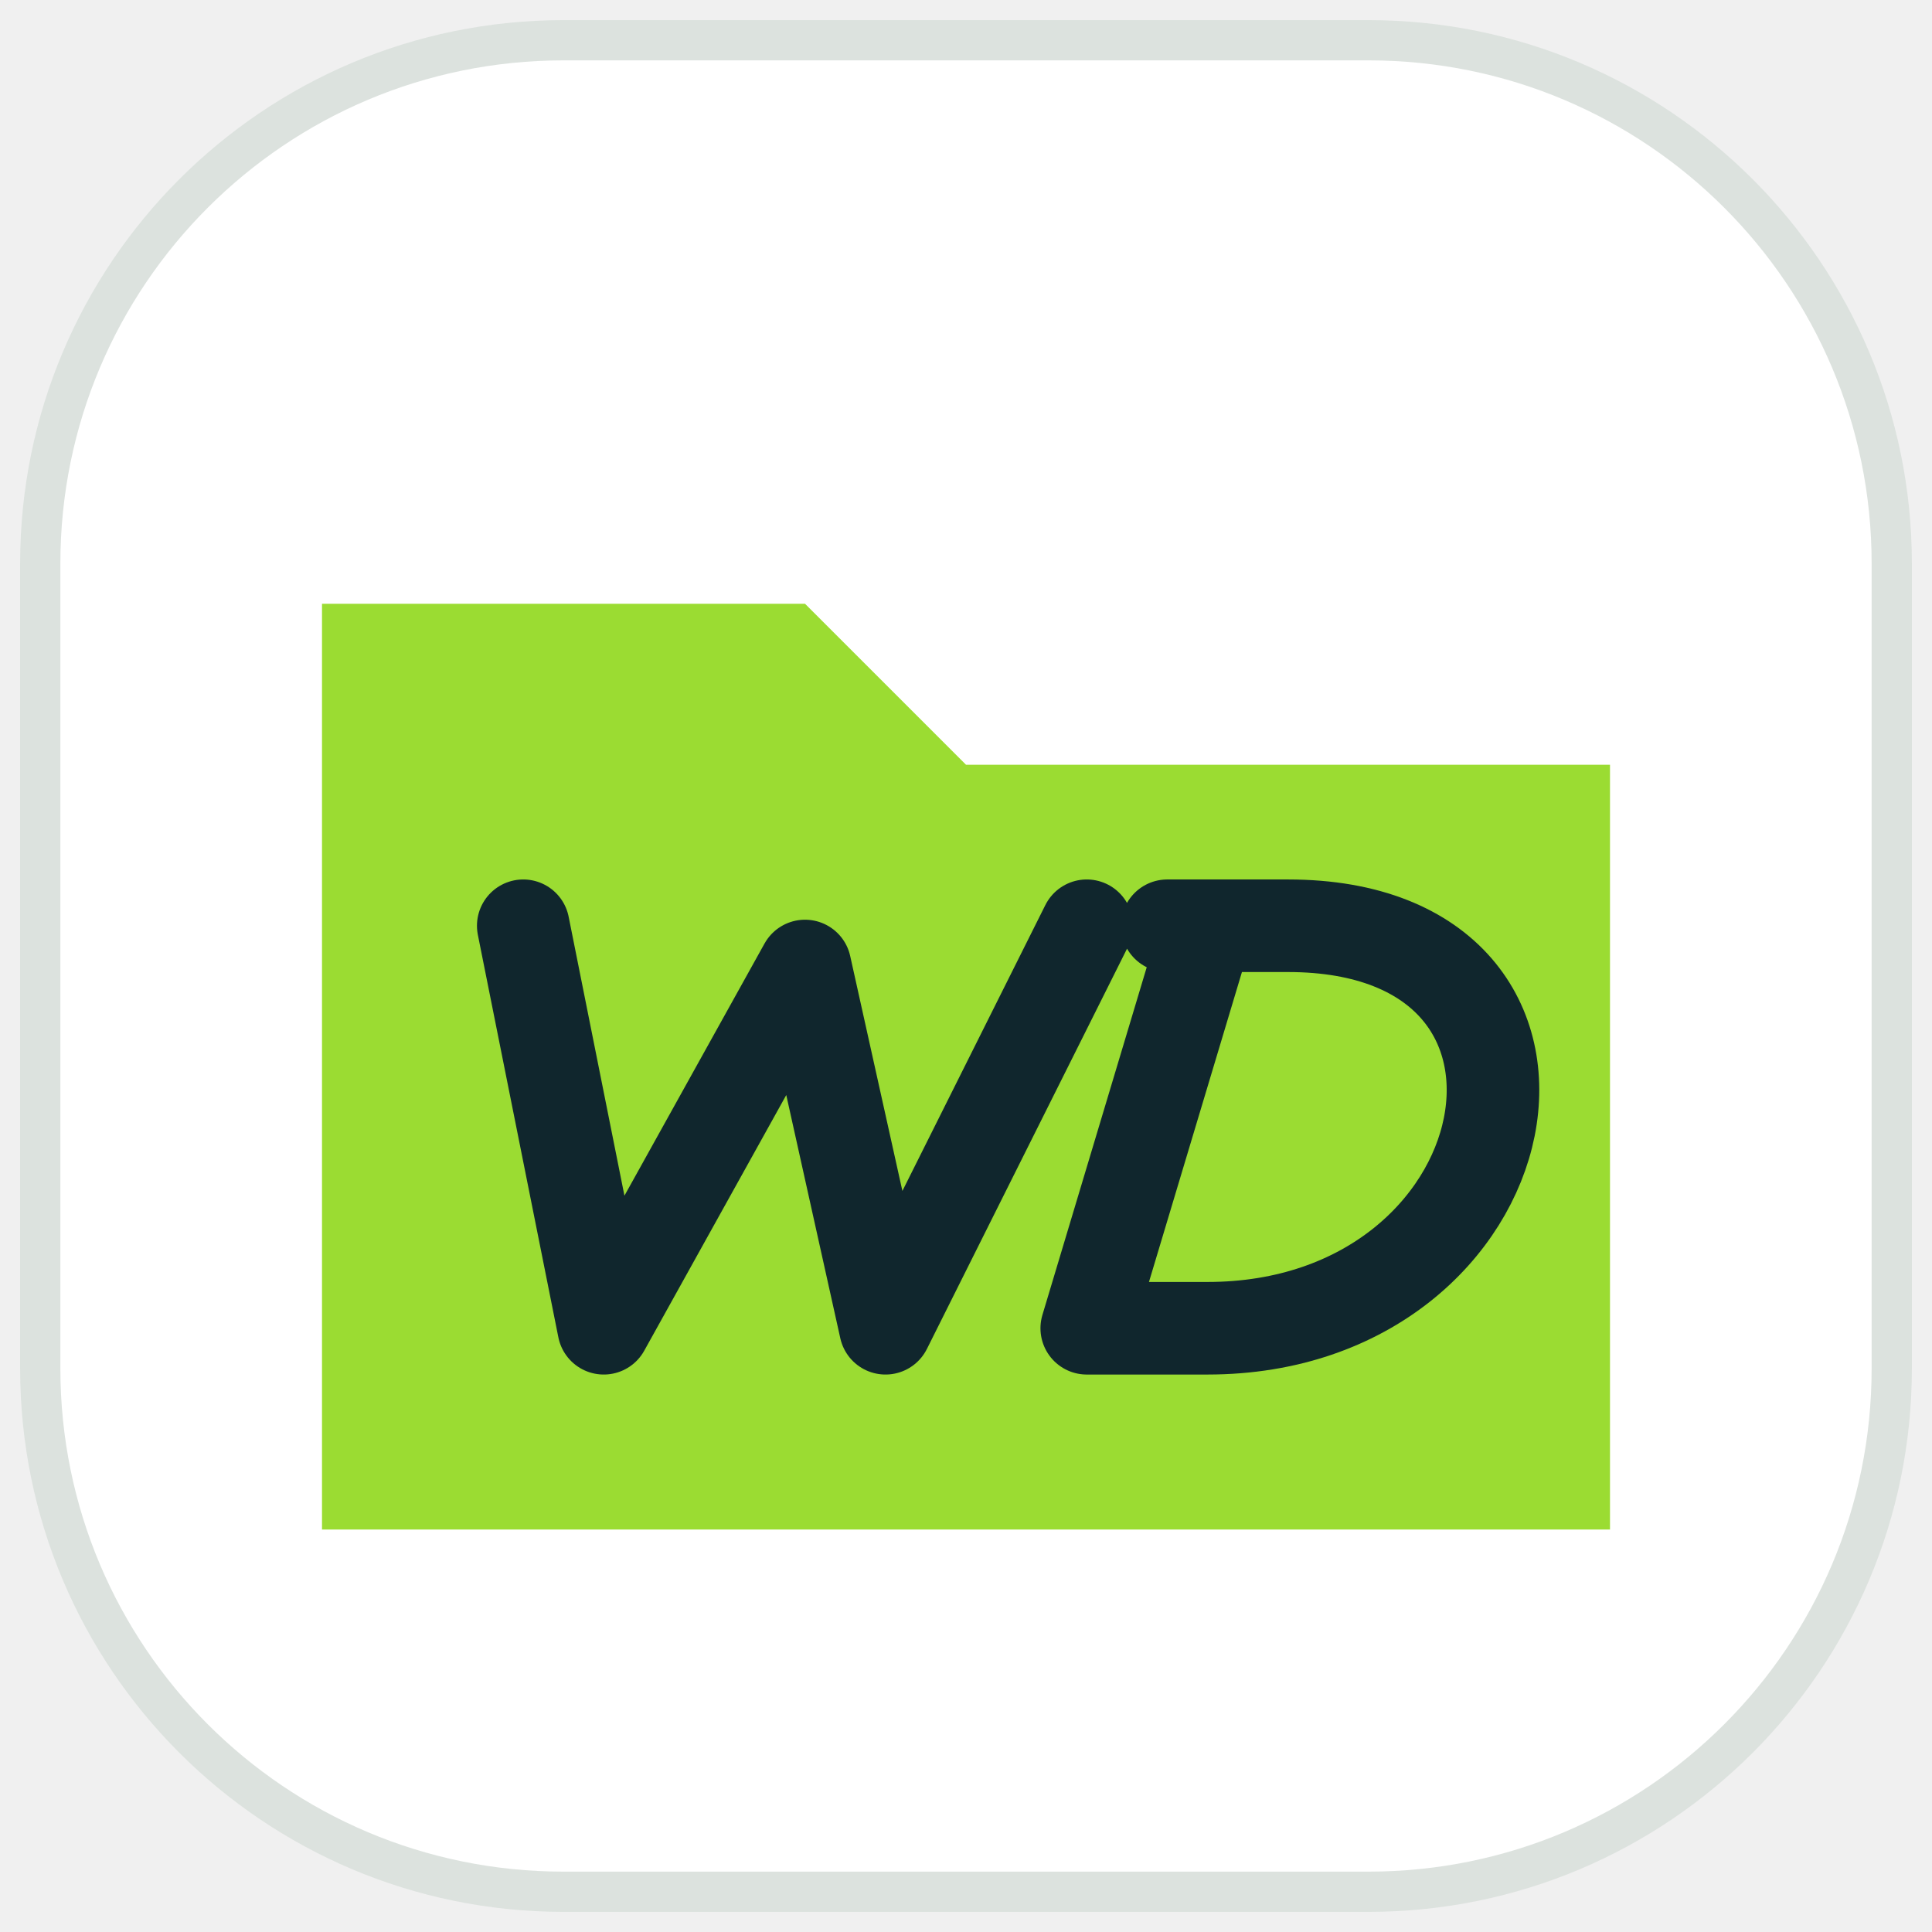
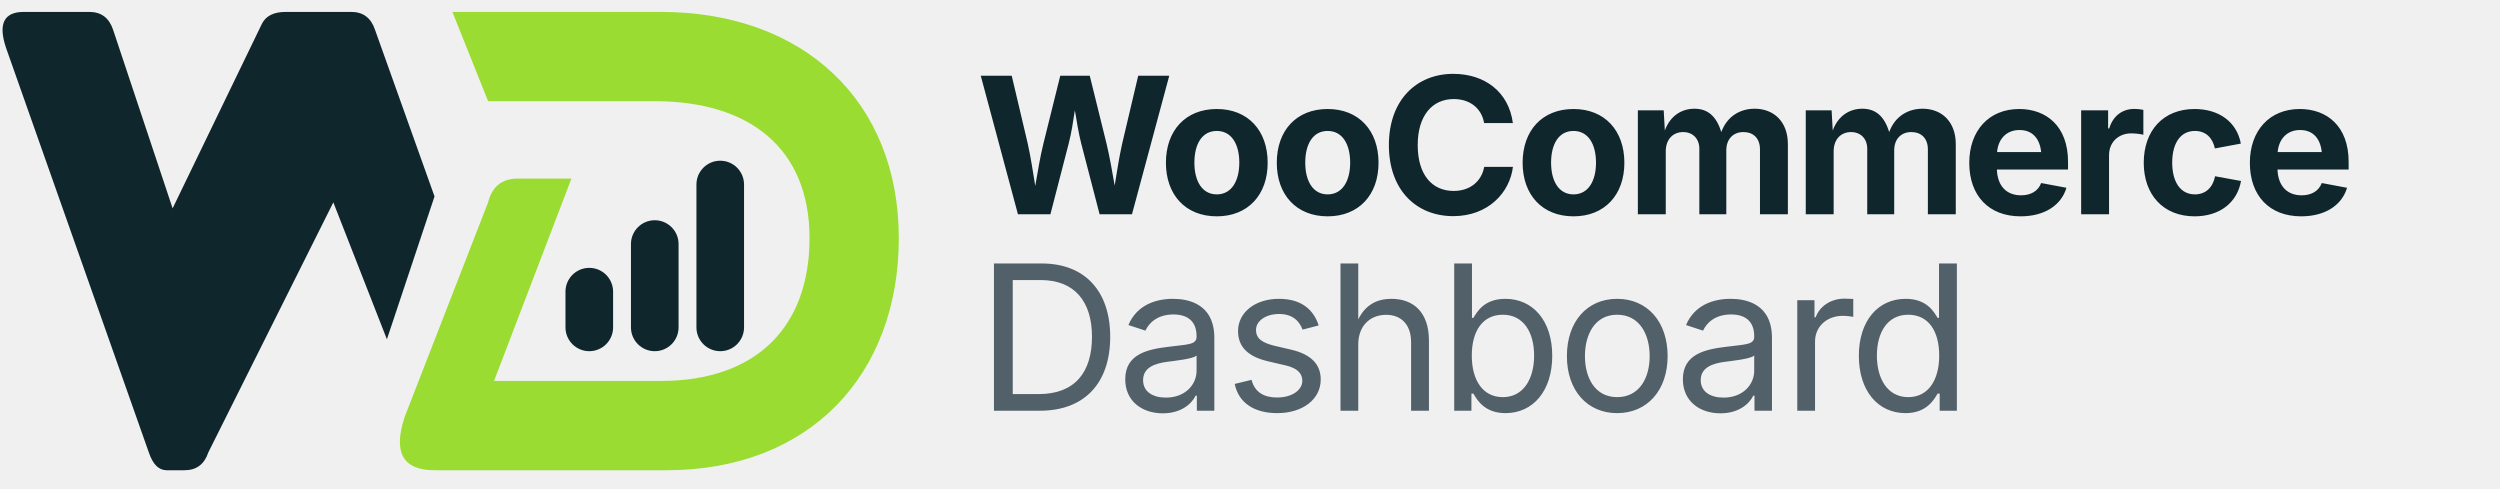
- <svg xmlns="http://www.w3.org/2000/svg" viewBox="0 0 48 48">
-   <rect x="1" y="1" width="46" height="46" rx="13" fill="#fff" stroke="#dce2de" />
-   <path d="M8 15h12l4 4h16v19H8z" fill="#9bdc32" />
-   <path d="m13 23 2 10 5-9 2 9 5-10m2 0h3c8 0 6 10-2 10h-3l3-10" fill="none" stroke="#10262d" stroke-width="2.3" stroke-linecap="round" stroke-linejoin="round" />
+ <svg xmlns="http://www.w3.org/2000/svg" viewBox="0 0 420 82" role="img" aria-labelledby="title">
+   <path fill="#10262D" d="M4 2H15Q18 2 19 5L29 35 44 4Q45 2 48 2H59Q62 2 63 5L73 33 65 57 56 34 35 76Q34 79 31 79H28Q26 79 25 76L1 8Q-1 2 4 2Z" />
+   <path fill="#9BDC32" d="M76 2H111C135 2 151 17 151 40S136 79 112 79H73Q65 79 68 70L82 34Q83 30 87 30H96L83 64H111C127 64 136 55 136 40S126 17 110 17H82Z" />
+   <g fill="#10262D">
+     <rect x="95" y="45" width="8" height="14" rx="4" />
+     <rect x="106" y="37" width="8" height="22" rx="4" />
+     <rect x="117" y="27" width="8" height="32" rx="4" />
+   </g>
+   <g font-family="Inter, ui-sans-serif, -apple-system, BlinkMacSystemFont, 'Segoe UI', sans-serif" letter-spacing="-1">
+     <text x="164" y="36" fill="#10262D" font-size="32" font-weight="750">WooCommerce</text>
+     <text x="164" y="69" fill="#526169" font-size="34" font-weight="400">Dashboard</text>
+   </g>
</svg>
